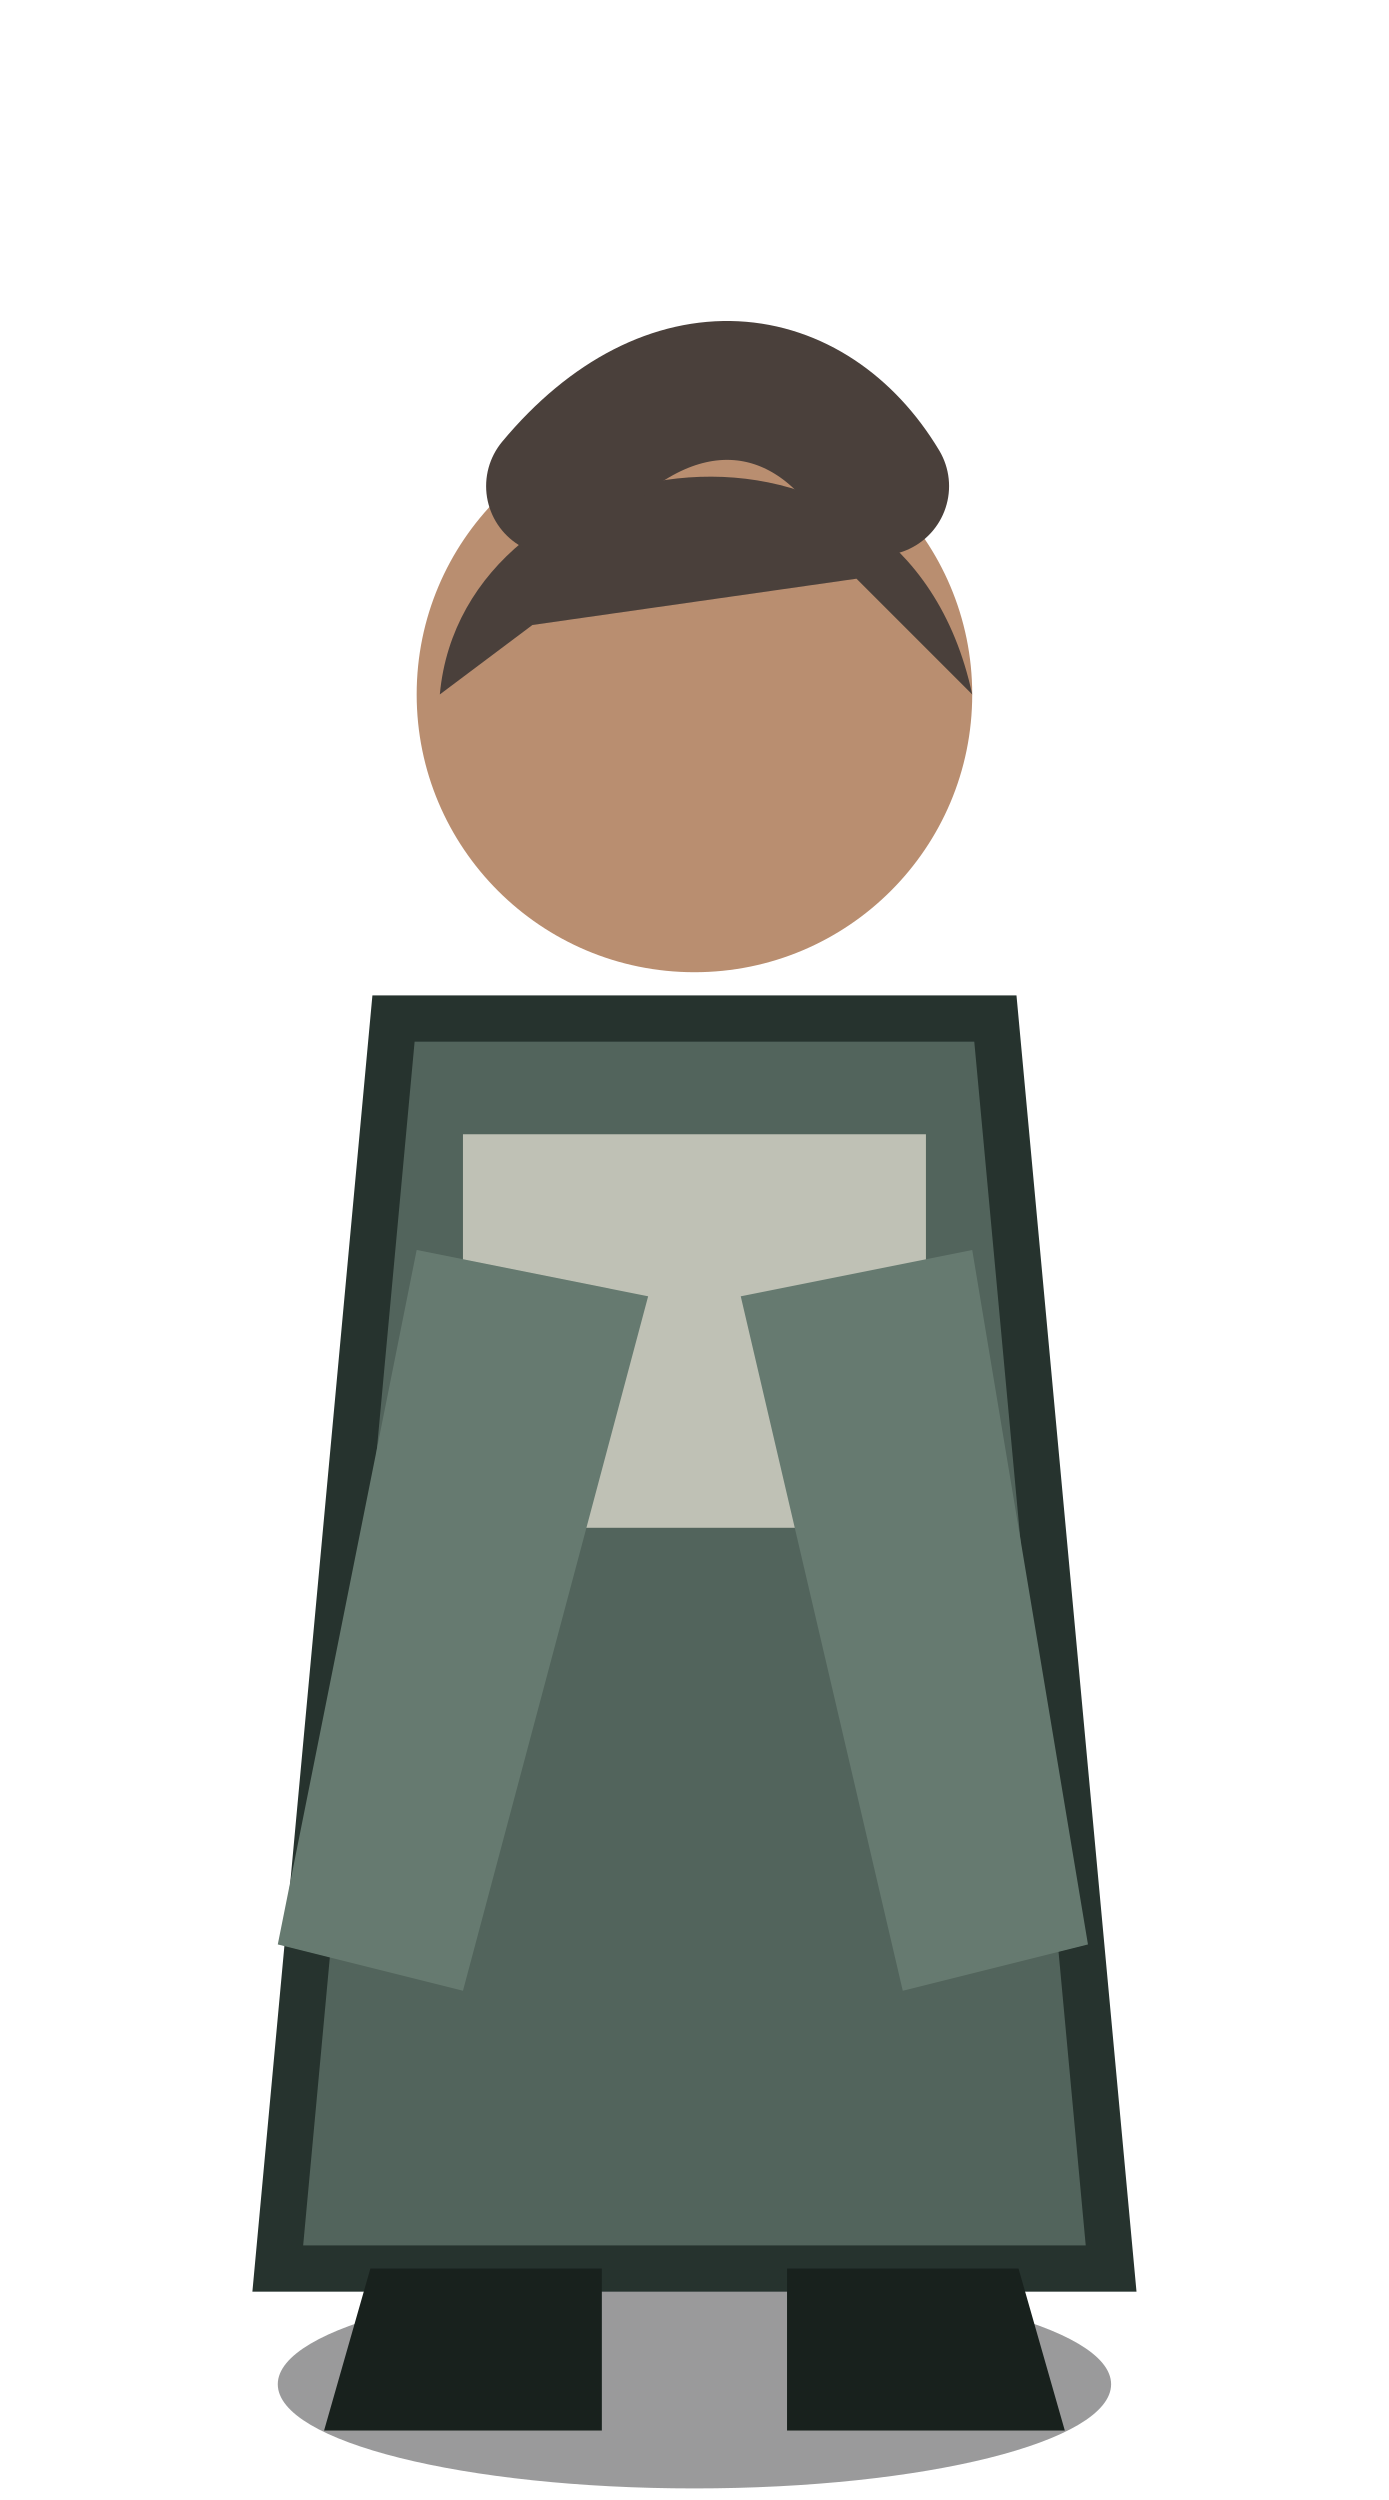
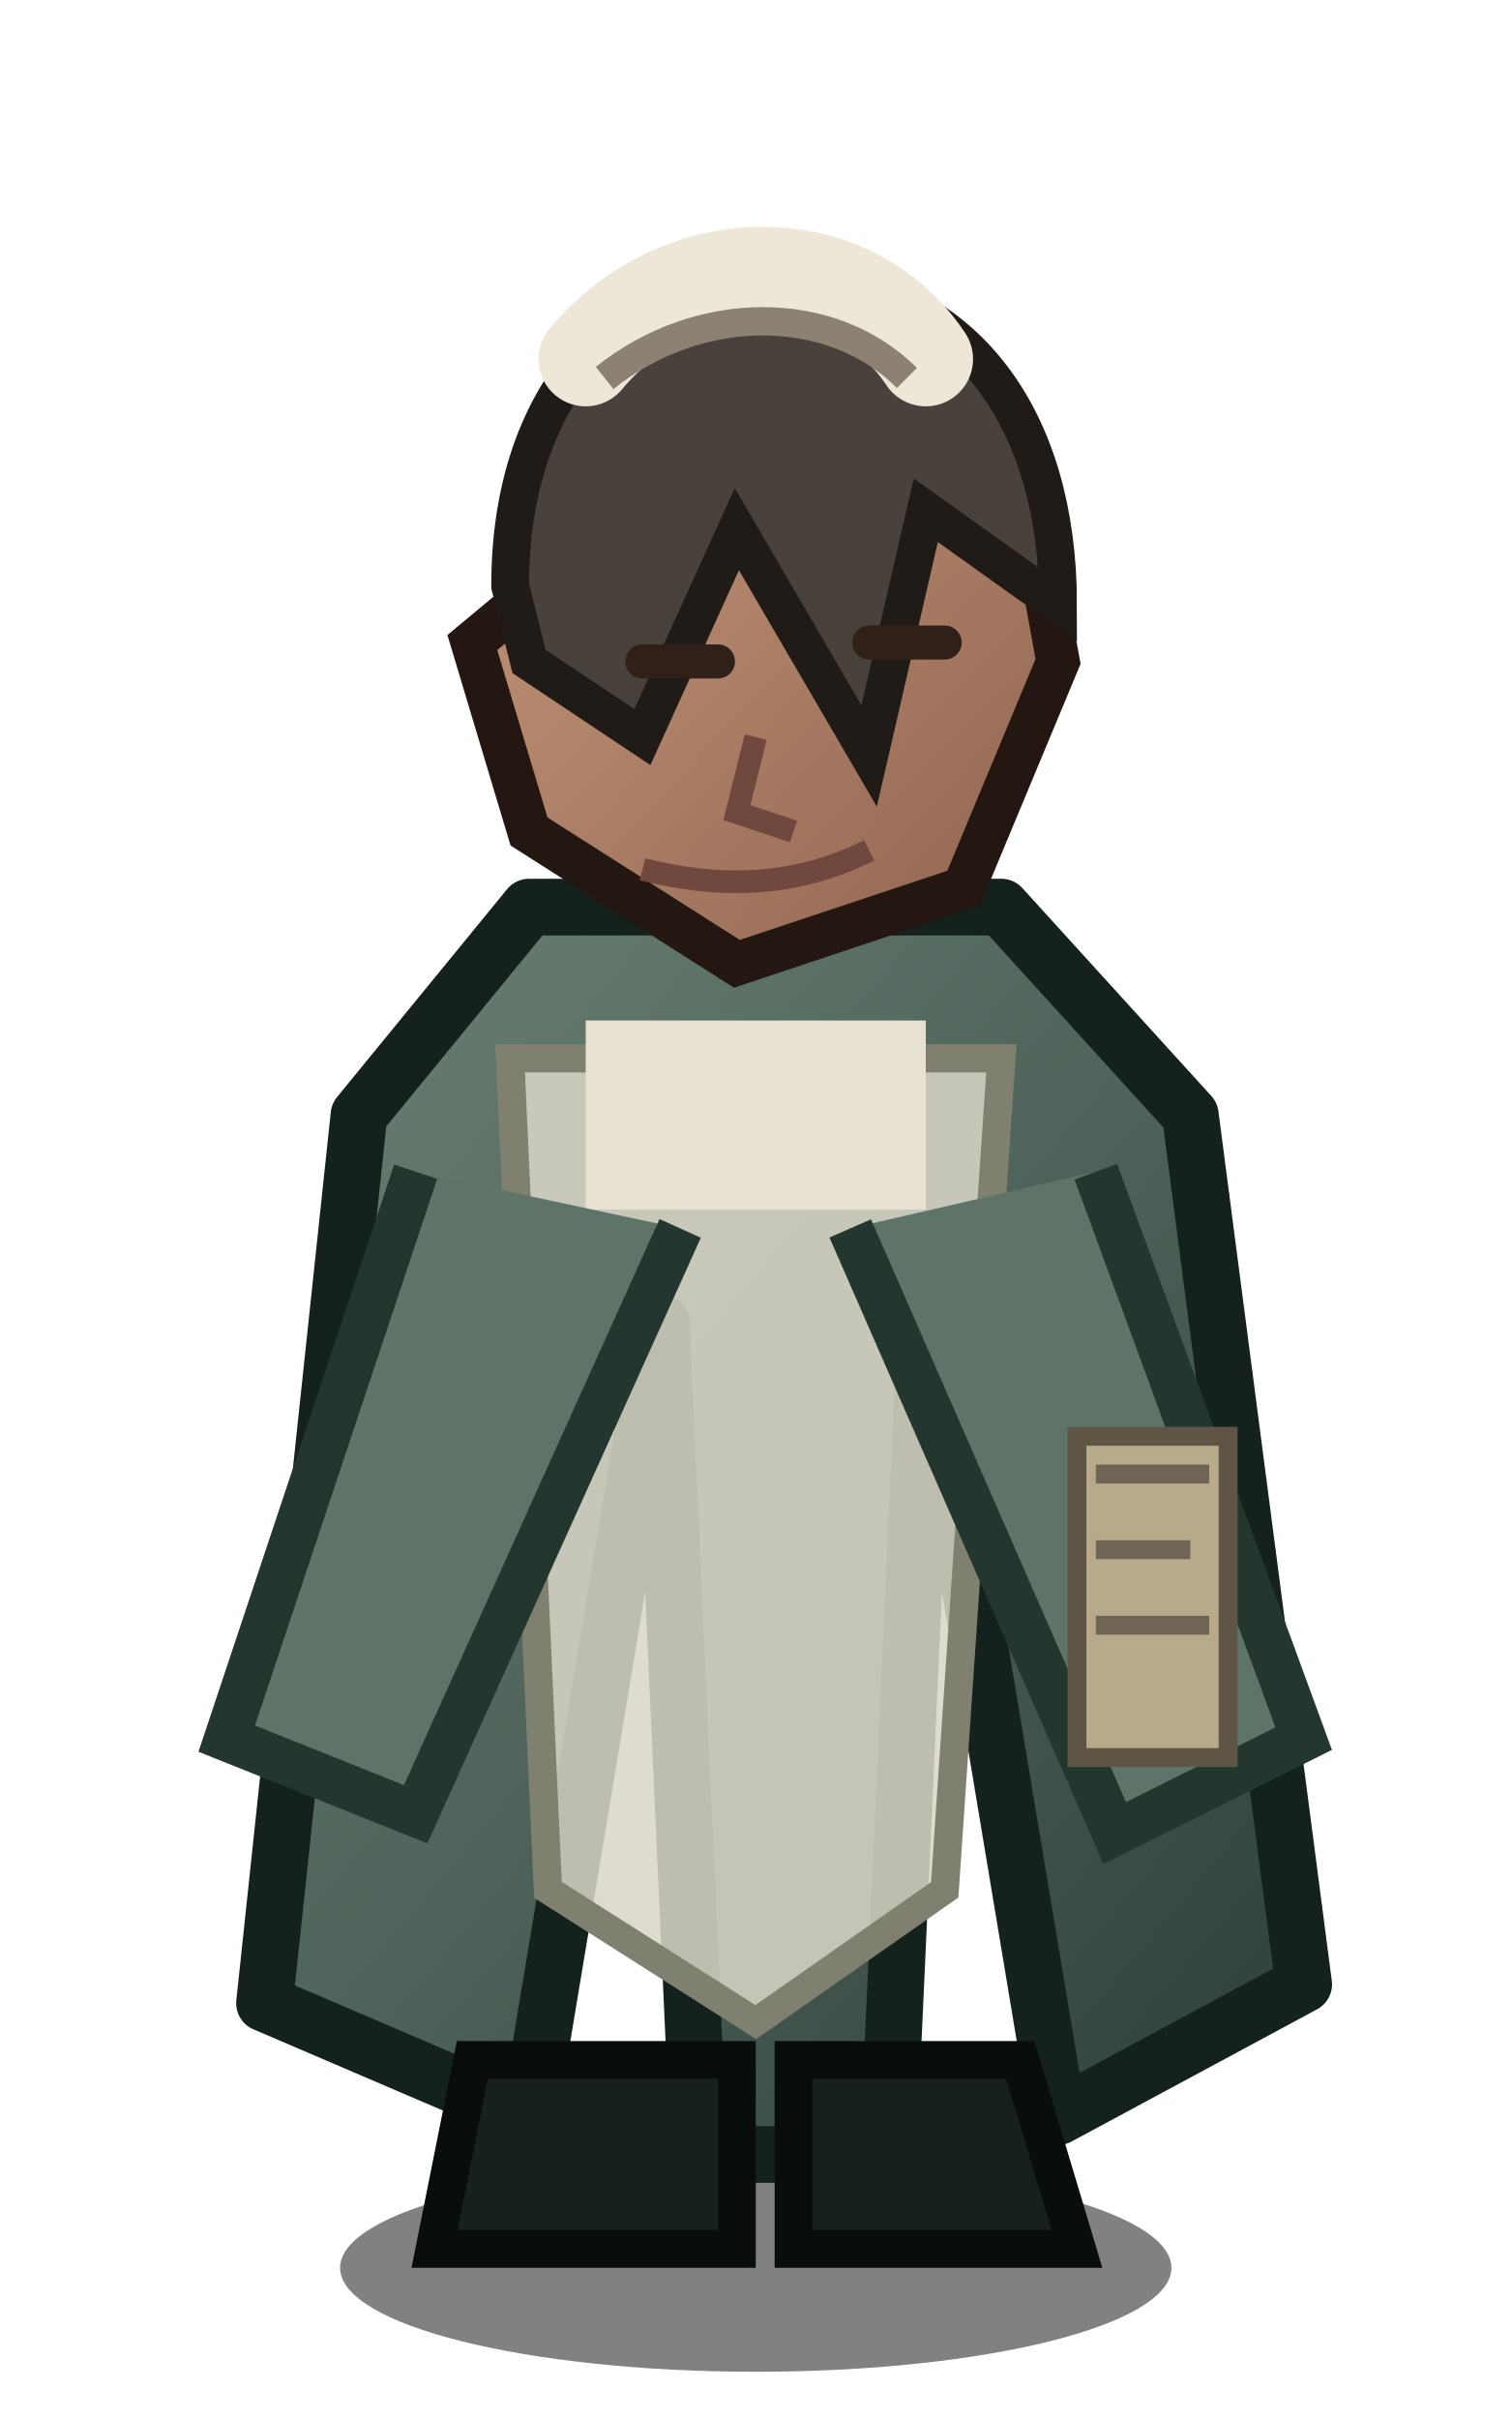
- <svg xmlns="http://www.w3.org/2000/svg" width="60" height="108" viewBox="0 0 60 108">
-   <ellipse cx="30" cy="103" rx="18" ry="4.5" fill="#020305" opacity=".4" />
-   <path d="M17 44h26l5 54H12z" fill="#52645c" stroke="#26332e" stroke-width="2" />
-   <path d="M20 49h20v17H20z" fill="#d7d6c8" opacity=".82" />
-   <path d="M18 54 12 84l8 2 8-30M42 54l5 30-8 2-7-30" fill="#667a70" />
-   <circle cx="30" cy="30" r="12" fill="#b98e70" />
-   <path d="M19 30c1-11 20-14 23 0l-5-5-14 2z" fill="#4a403b" />
-   <path d="M24 21c5-6 11-5 14 0" fill="none" stroke="#4a403b" stroke-width="6" stroke-linecap="round" />
-   <path d="M16 98h10v7H14zM34 98h10l2 7H34z" fill="#18211d" />
+ <svg xmlns="http://www.w3.org/2000/svg" width="80" height="128" viewBox="0 0 80 128">
+   <defs>
+     <linearGradient id="dress" x1="0" y1="0" x2="1" y2="1">
+       <stop stop-color="#6d8276" />
+       <stop offset=".5" stop-color="#4d6258" />
+       <stop offset="1" stop-color="#2e3e37" />
+     </linearGradient>
+     <linearGradient id="skin" x1="0" y1="0" x2="1" y2="1">
+       <stop stop-color="#c89b7d" />
+       <stop offset="1" stop-color="#8e624e" />
+     </linearGradient>
+   </defs>
+   <ellipse cx="40" cy="120" rx="22" ry="5.5" fill="#020302" opacity=".5" />
+   <path d="M28 48 19 59l-5 47 14 6 7-42 2 44h10l2-44 7 42 13-7-6-46-10-11Z" fill="url(#dress)" stroke="#15211c" stroke-width="3" stroke-linejoin="round" />
+   <path d="M27 56h26l-3 44-10 7-11-7Z" fill="#d9d7c8" fill-opacity=".86" stroke="#7f806f" stroke-width="1.5" />
+   <path d="M31 54h18v10H31z" fill="#e6e1d1" />
+   <path d="M22 62 12 92l10 4 14-31M58 62l11 30-10 5-14-32" fill="#5f7468" stroke="#24372f" stroke-width="2.4" />
+   <path d="M26 109h13v10H23l2-10Zm16 0h12l3 10H42Z" fill="#17211c" stroke="#090d0b" stroke-width="2" />
+   <path d="M31 29c1-11 17-15 23-5l2 11-5 12-12 4-11-7-3-10Z" fill="url(#skin)" stroke="#241712" stroke-width="2.3" />
+   <path d="M27 31c0-12 8-18 17-16 7 1 12 7 12 17l-7-5-3 13-7-12-5 11-6-4Z" fill="#49413b" stroke="#211b18" stroke-width="2" />
+   <path d="M31 19c5-6 14-6 18 0" fill="none" stroke="#eee7d8" stroke-width="5" stroke-linecap="round" />
+   <path d="M32 20c5-4 12-4 16 0" fill="none" stroke="#8d8174" stroke-width="1.5" />
+   <path d="M34 35h4M46 34h4" stroke="#30201a" stroke-width="1.8" stroke-linecap="round" />
+   <path d="M40 39l-1 4 3 1M34 46c4 1 8 1 12-1" stroke="#70483d" stroke-width="1.2" fill="none" />
+   <path d="M57 76h8v17h-8Z" fill="#b6aa8b" stroke="#5f5545" />
+   <path d="M58 78h6M58 82h5M58 86h6" stroke="#6f6555" />
</svg>
